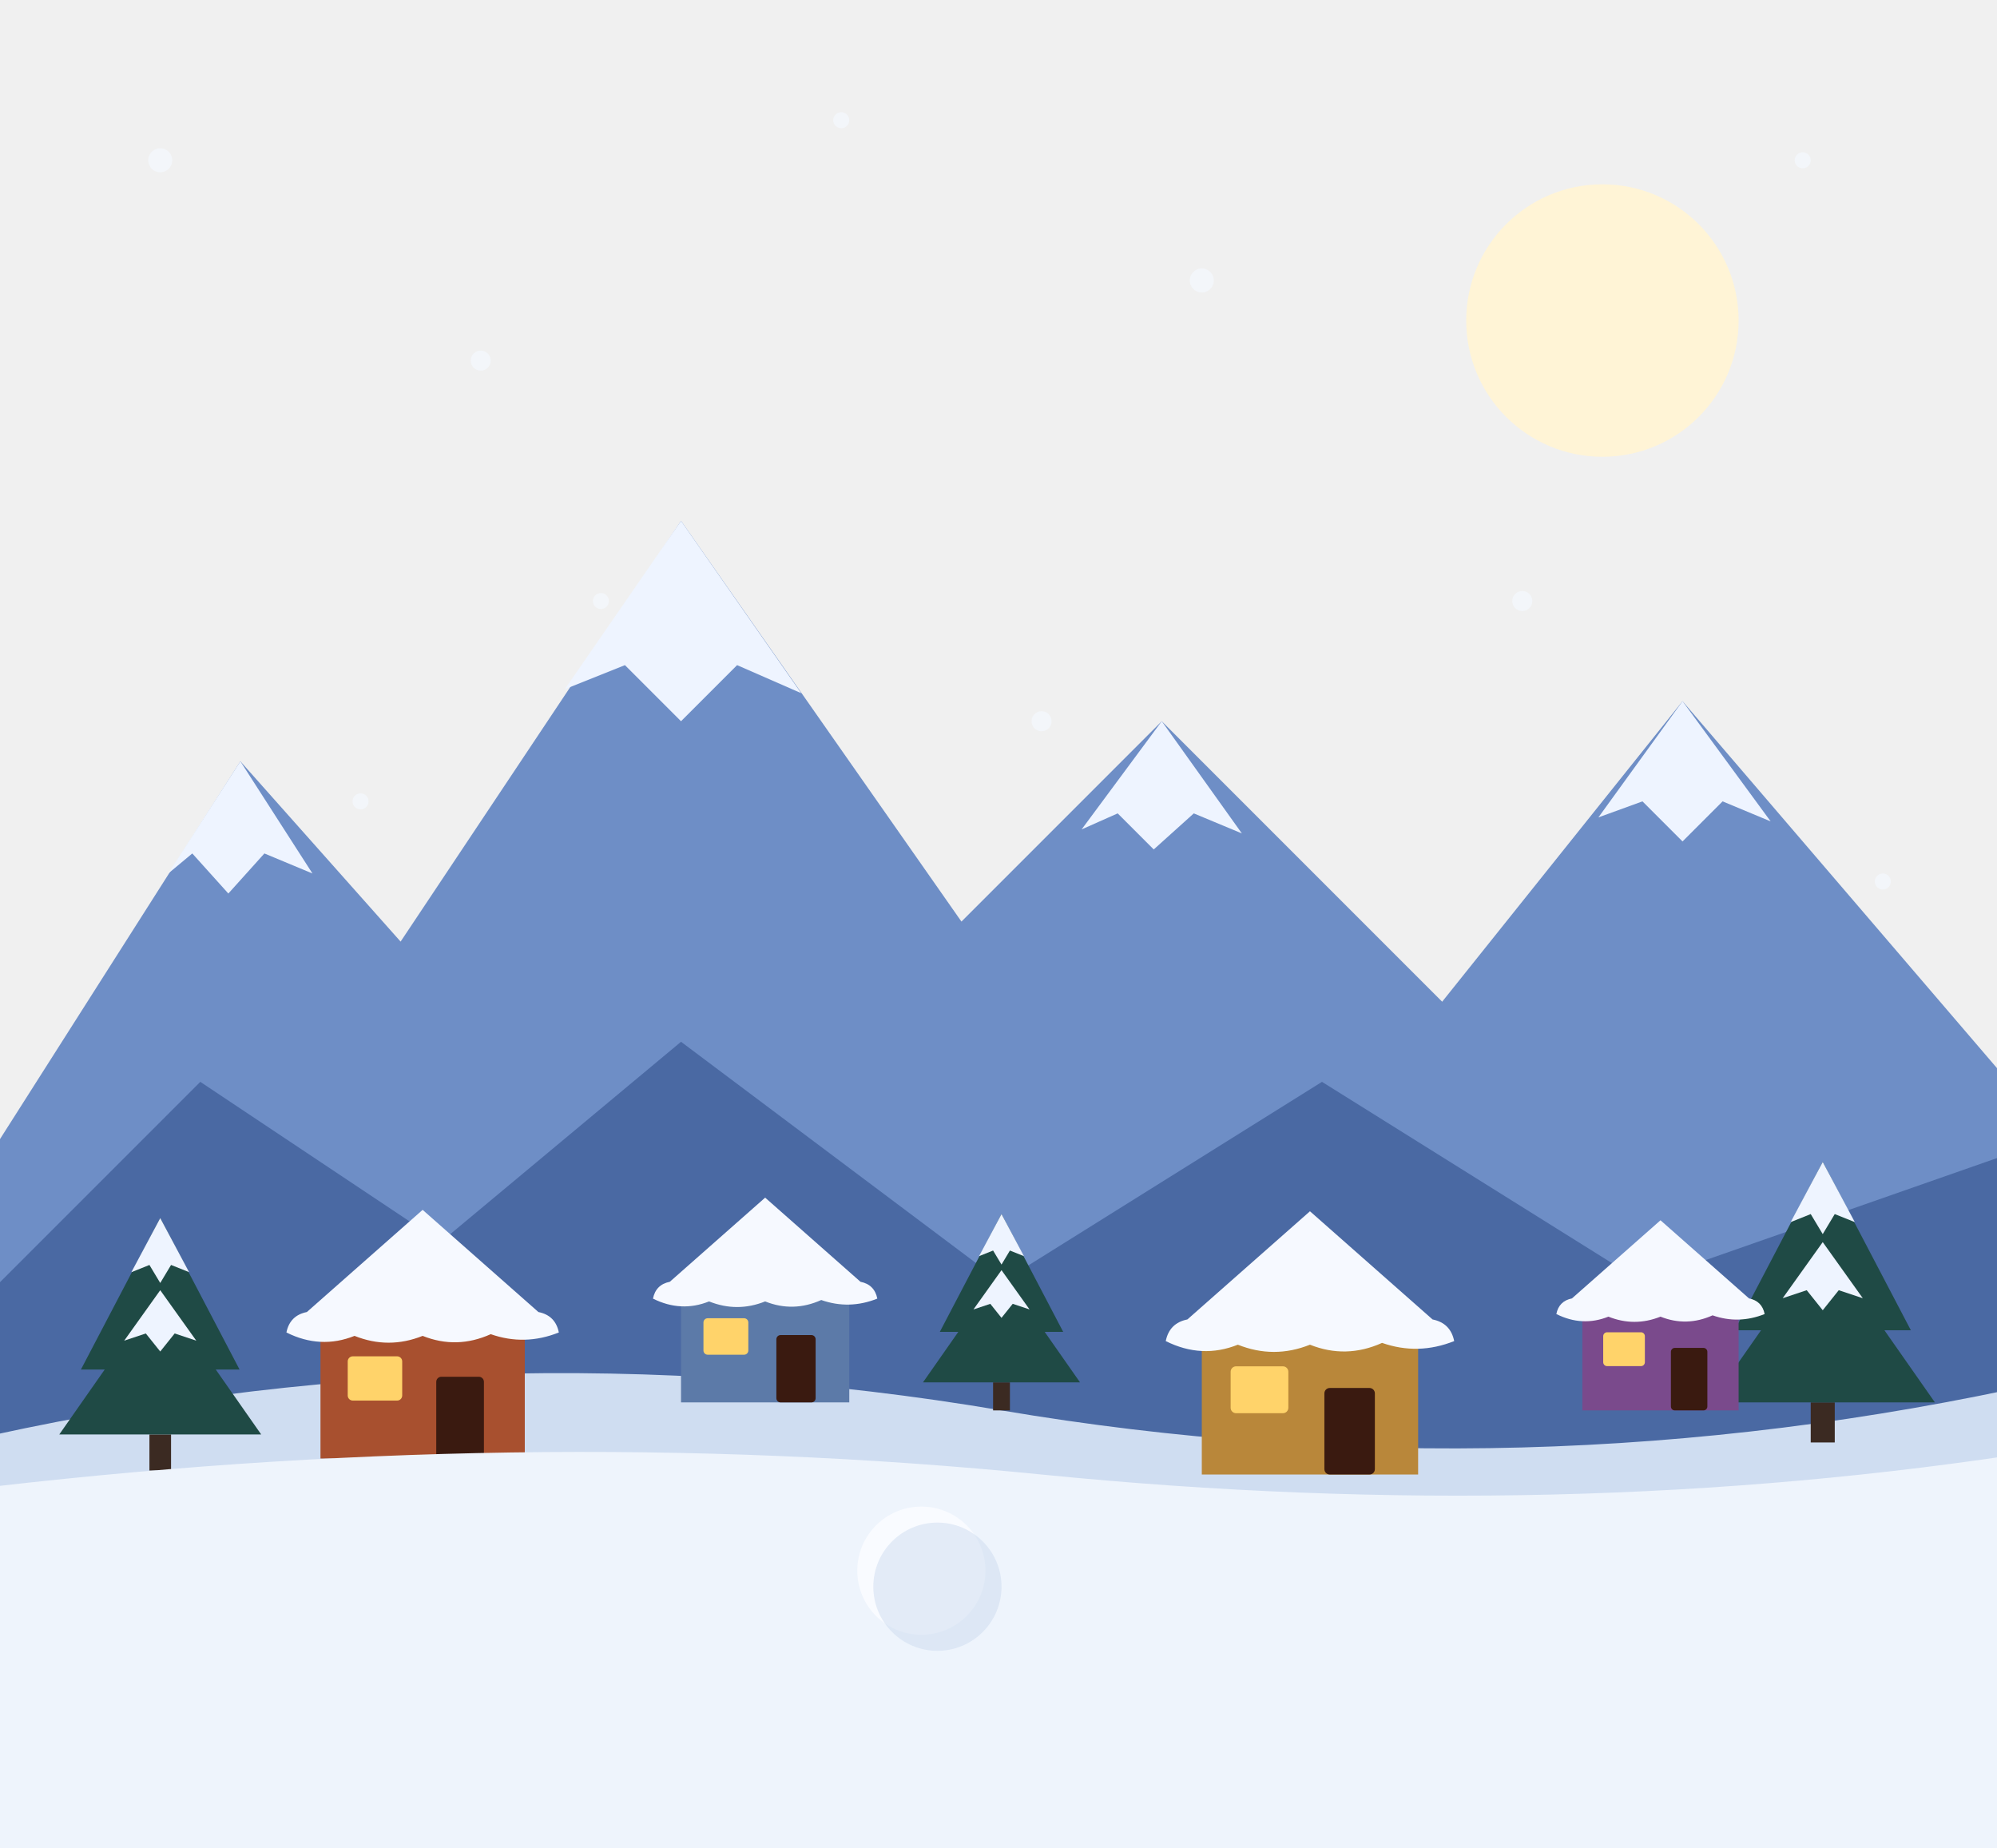
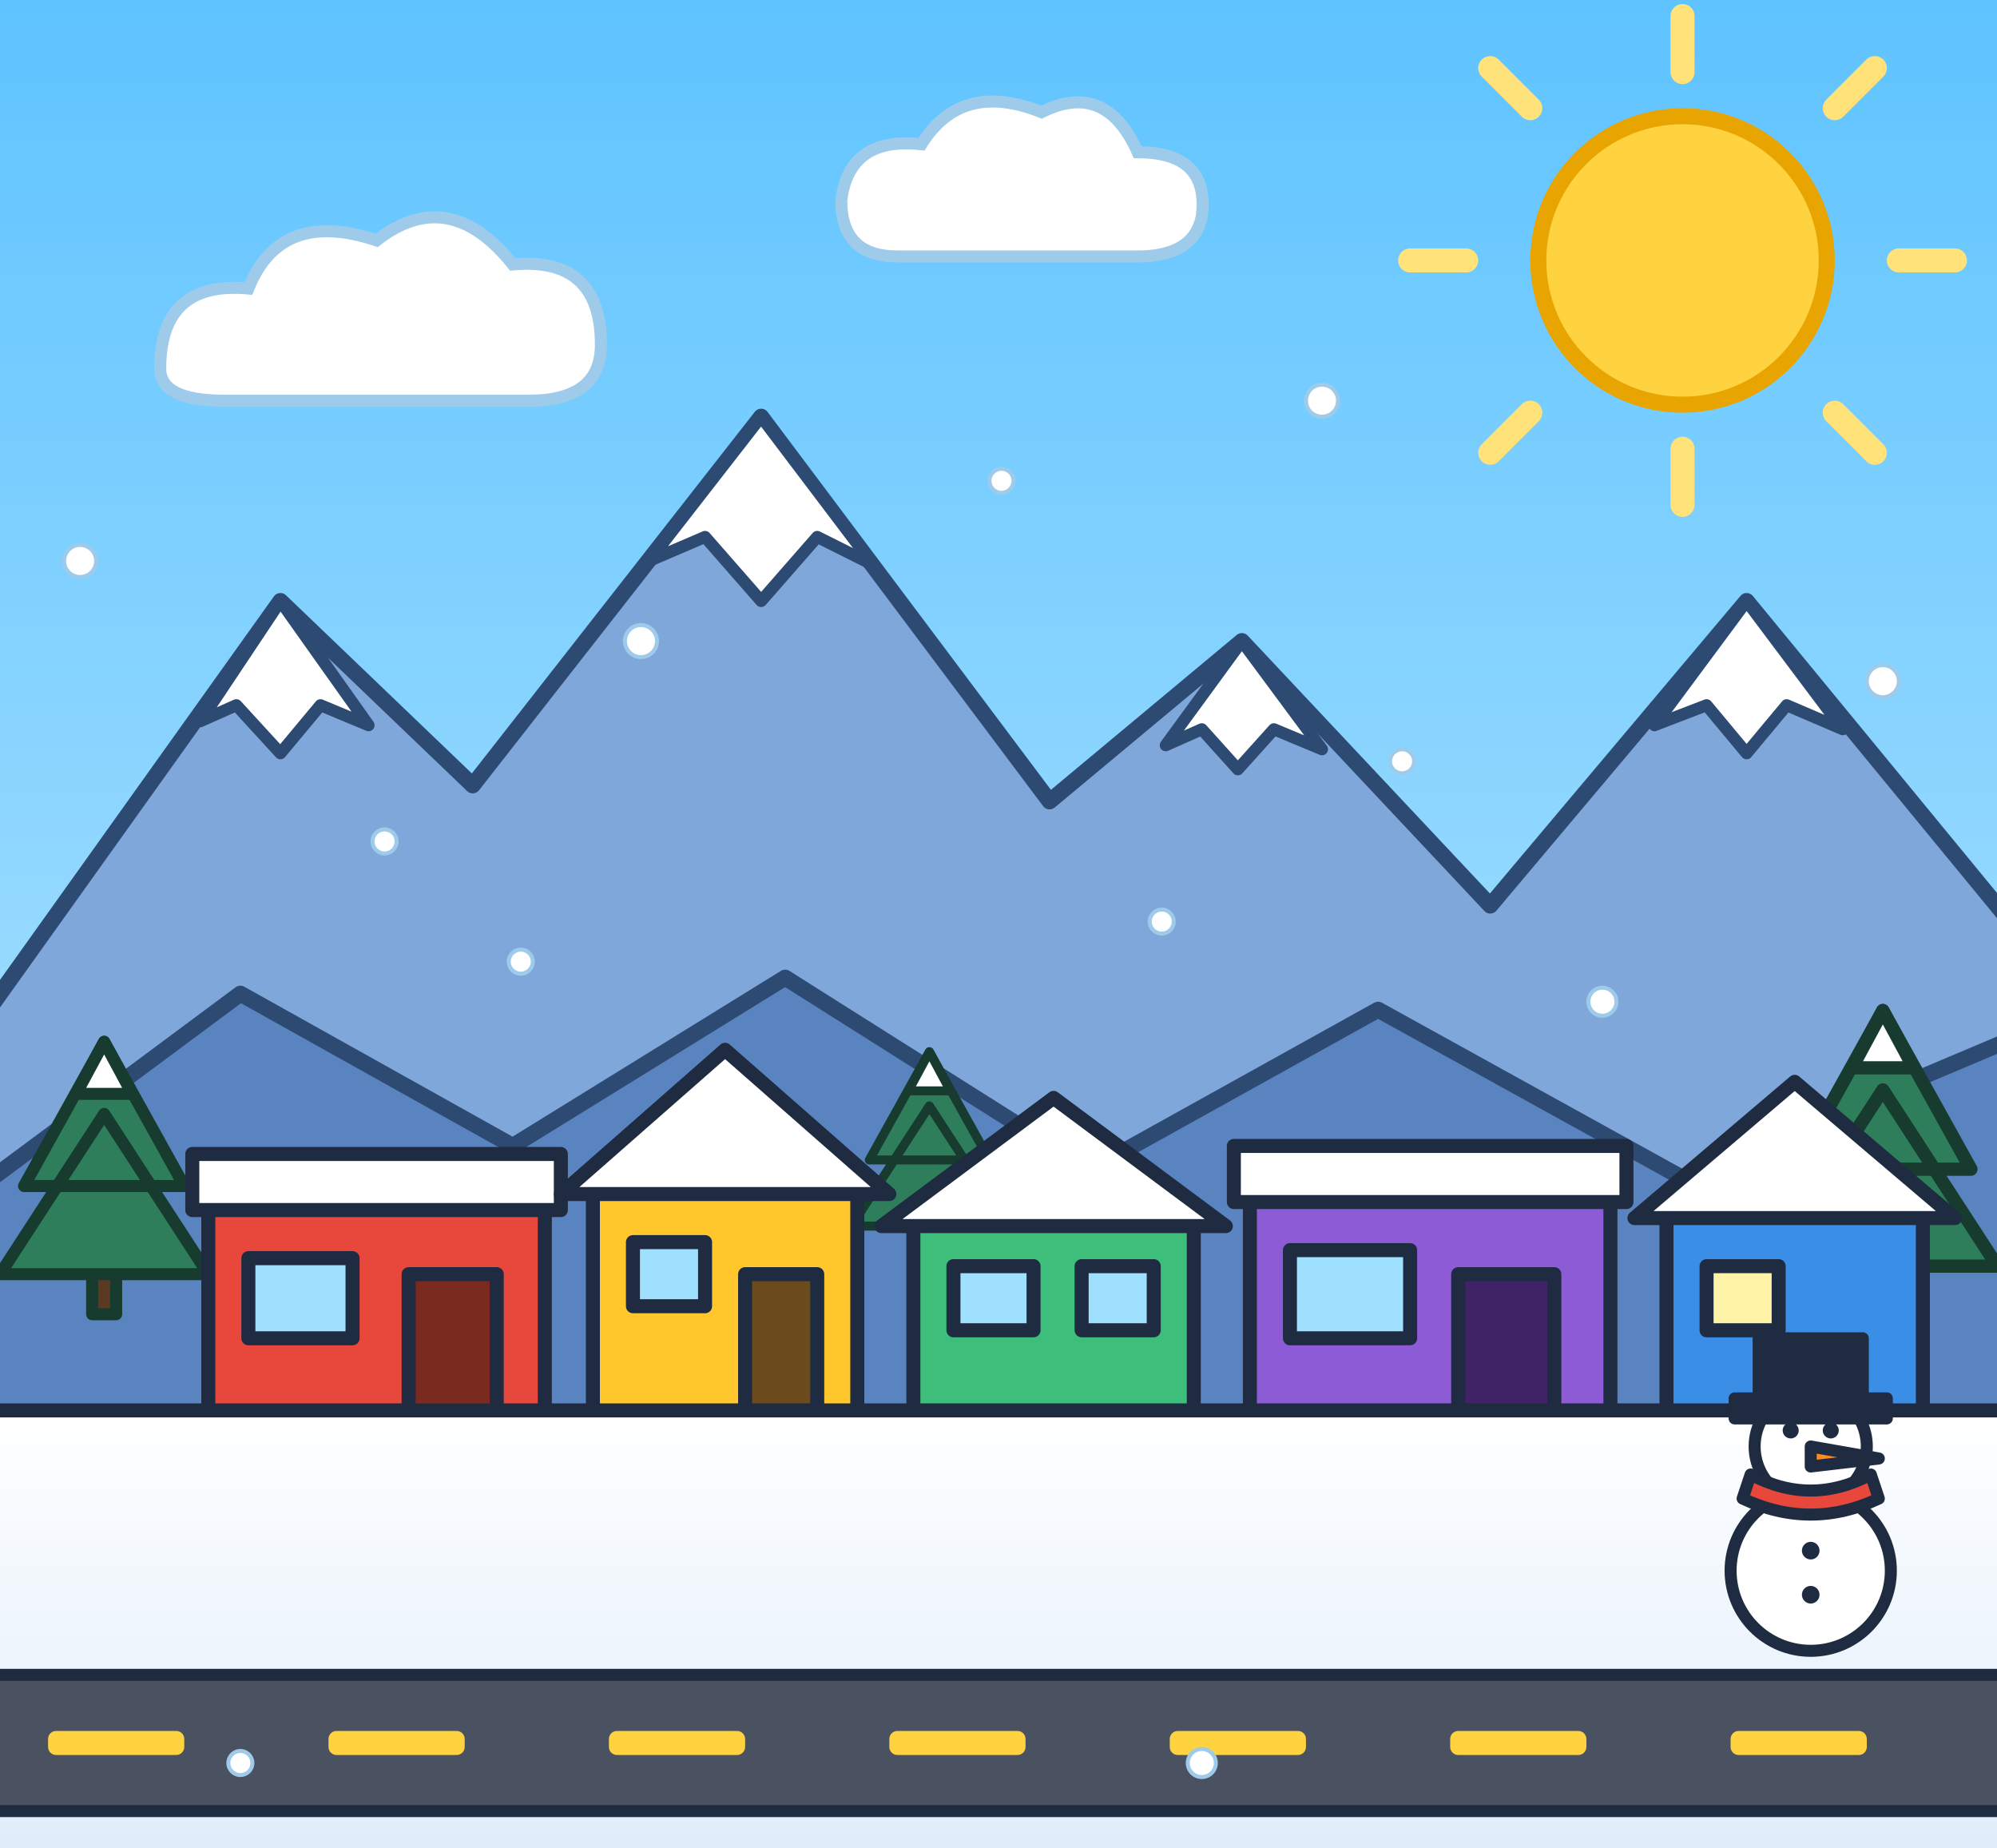
<svg xmlns="http://www.w3.org/2000/svg" version="1.1" viewBox="0 0 498.5 461.1">
-   <circle cx="400" cy="80" r="34" fill="#FFF4D6" />
-   <g fill="#F3F6FA">
-     <circle cx="40" cy="40" r="3" />
-     <circle cx="120" cy="90" r="2.5" />
-     <circle cx="210" cy="30" r="2" />
-     <circle cx="300" cy="70" r="3" />
-     <circle cx="380" cy="150" r="2.5" />
-     <circle cx="450" cy="40" r="2" />
-     <circle cx="90" cy="200" r="2" />
-     <circle cx="260" cy="180" r="2.5" />
-     <circle cx="470" cy="220" r="2" />
-     <circle cx="150" cy="150" r="2" />
+   <defs>
+     <linearGradient id="sky" x1="0" y1="0" x2="0" y2="1">
+       <stop offset="0" stop-color="#5EC3FF" />
+       <stop offset="1" stop-color="#C9EEFF" />
+     </linearGradient>
+     <linearGradient id="snow" x1="0" y1="0" x2="0" y2="1">
+       <stop offset="0" stop-color="#FFFFFF" />
+       <stop offset="1" stop-color="#DCEBFA" />
+     </linearGradient>
+   </defs>
+   <rect x="0" y="0" width="498.5" height="461.1" fill="url(#sky)" />
+   <g stroke="#FFE27A" stroke-width="6" stroke-linecap="round">
+     <path d="M420 18 L420 4 M420 112 L420 126 M366 65 L352 65 M474 65 L488 65 M382 27 L372 17 M458 103 L468 113 M458 27 L468 17 M382 103 L372 113" />
  </g>
-   <path d="M-10 300 L60 190 L100 235 L170 130 L240 230 L290 180 L360 250 L420 175 L510 280 L510 340 L-10 340 Z" fill="#6E8EC6" />
-   <path d="M60 190 L78 218 L66 213 L57 223 L48 213 L42 218 Z M170 130 L200 173 L184 166 L170 180 L156 166 L141 172 Z            M290 180 L310 208 L298 203 L288 212 L279 203 L270 207 Z M420 175 L442 205 L430 200 L420 210 L410 200 L399 204 Z" fill="#EEF4FF" />
-   <path d="M-10 330 L50 270 L110 310 L170 260 L250 320 L330 270 L410 320 L510 285 L510 380 L-10 380 Z" fill="#4A69A3" />
-   <path d="M-10 360 Q120 330 250 352 T510 345 L510 470 L-10 470 Z" fill="#CFDDF1" />
-   <g transform="translate(40,358) scale(0.9)">
-     <rect x="-3" y="0" width="6" height="10" fill="#3B2A22" />
-     <path d="M0 -60 L22 -18 L-22 -18 Z M0 -40 L28 0 L-28 0 Z" fill="#1F4A45" />
-     <path d="M0 -60 L8 -45 L3 -47 L0 -42 L-3 -47 L-8 -45 Z M0 -40 L10 -26 L4 -28 L0 -23 L-4 -28 L-10 -26 Z" fill="#EEF4FF" />
+   <circle cx="420" cy="65" r="36" fill="#FFD23F" stroke="#E8A400" stroke-width="4" />
+   <g fill="#FFFFFF" stroke="#9FCBEA" stroke-width="3">
+     <path d="M40 92 Q40 70 62 72 Q70 52 94 60 Q112 46 128 66 Q150 64 150 86 Q150 100 132 100 L56 100 Q40 100 40 92 Z" />
+     <path d="M210 50 Q212 34 230 36 Q240 20 260 28 Q276 20 284 38 Q302 38 300 54 Q298 64 284 64 L224 64 Q210 64 210 50 Z" />
  </g>
-   <g transform="translate(455,350) scale(1.0)">
-     <rect x="-3" y="0" width="6" height="10" fill="#3B2A22" />
-     <path d="M0 -60 L22 -18 L-22 -18 Z M0 -40 L28 0 L-28 0 Z" fill="#1F4A45" />
-     <path d="M0 -60 L8 -45 L3 -47 L0 -42 L-3 -47 L-8 -45 Z M0 -40 L10 -26 L4 -28 L0 -23 L-4 -28 L-10 -26 Z" fill="#EEF4FF" />
+   <path d="M-10 262 L70 150 L118 196 L190 104 L262 200 L310 160 L372 226 L436 150 L510 240 L510 300 L-10 300 Z" fill="#7FA7D9" stroke="#2D4A73" stroke-width="4" stroke-linejoin="round" />
+   <path d="M70 150 L92 181 L80 176 L70 188 L59 176 L50 180 Z            M190 104 L218 141 L204 134 L190 150 L176 134 L162 140 Z            M310 160 L330 187 L318 182 L309 192 L300 182 L291 186 Z            M436 150 L460 182 L446 176 L436 188 L426 176 L413 181 Z" fill="#FFFFFF" stroke="#2D4A73" stroke-width="3" stroke-linejoin="round" />
+   <path d="M-10 300 L60 248 L128 286 L196 244 L272 292 L344 252 L420 294 L510 256 L510 362 L-10 362 Z" fill="#5A84BF" stroke="#2D4A73" stroke-width="4" stroke-linejoin="round" />
+   <g stroke="#173B2E" stroke-width="3" stroke-linejoin="round">
+     <g transform="translate(26,318)">
+       <rect x="-3" y="-2" width="6" height="12" fill="#5B3A24" />
+       <path d="M0 -58 L20 -22 L-20 -22 Z M0 -40 L26 0 L-26 0 Z" fill="#2E7D5B" />
+       <path d="M0 -58 L7 -45 L-7 -45 Z" fill="#FFFFFF" />
+     </g>
+     <g transform="translate(470,316) scale(1.1)">
+       <rect x="-3" y="-2" width="6" height="12" fill="#5B3A24" />
+       <path d="M0 -58 L20 -22 L-20 -22 Z M0 -40 L26 0 L-26 0 Z" fill="#2E7D5B" />
+       <path d="M0 -58 L7 -45 L-7 -45 Z" fill="#FFFFFF" />
+     </g>
+     <g transform="translate(232,306) scale(0.75)">
+       <rect x="-3" y="-2" width="6" height="12" fill="#5B3A24" />
+       <path d="M0 -58 L20 -22 L-20 -22 Z M0 -40 L26 0 L-26 0 Z" fill="#2E7D5B" />
+       <path d="M0 -58 L7 -45 L-7 -45 Z" fill="#FFFFFF" />
+     </g>
  </g>
-   <g transform="translate(250,345) scale(0.7)">
-     <rect x="-3" y="0" width="6" height="10" fill="#3B2A22" />
-     <path d="M0 -60 L22 -18 L-22 -18 Z M0 -40 L28 0 L-28 0 Z" fill="#1F4A45" />
-     <path d="M0 -60 L8 -45 L3 -47 L0 -42 L-3 -47 L-8 -45 Z M0 -40 L10 -26 L4 -28 L0 -23 L-4 -28 L-10 -26 Z" fill="#EEF4FF" />
+   <g stroke="#1E2B40" stroke-width="3.5" stroke-linejoin="round">
+     <g transform="translate(52,300)">
+       <rect x="0" y="0" width="84" height="54" fill="#E8483B" />
+       <rect x="-4" y="-12" width="92" height="14" fill="#FFFFFF" />
+       <rect x="10" y="14" width="26" height="20" fill="#9FE0FF" />
+       <rect x="50" y="18" width="22" height="36" fill="#7A2A1F" />
+     </g>
+     <g transform="translate(148,296)">
+       <rect x="0" y="0" width="66" height="58" fill="#FFC72C" />
+       <path d="M-8 2 L33 -34 L74 2 Z" fill="#FFFFFF" />
+       <rect x="10" y="14" width="18" height="16" fill="#9FE0FF" />
+       <rect x="38" y="22" width="18" height="36" fill="#6B4A1E" />
+     </g>
+     <g transform="translate(228,304)">
+       <rect x="0" y="0" width="70" height="50" fill="#3DBE7A" />
+       <path d="M-8 2 L35 -30 L78 2 Z" fill="#FFFFFF" />
+       <rect x="10" y="12" width="20" height="16" fill="#9FE0FF" />
+       <rect x="42" y="12" width="18" height="16" fill="#9FE0FF" />
+     </g>
+     <g transform="translate(312,298)">
+       <rect x="0" y="0" width="90" height="56" fill="#8E5BD6" />
+       <rect x="-4" y="-12" width="98" height="14" fill="#FFFFFF" />
+       <rect x="10" y="14" width="30" height="22" fill="#9FE0FF" />
+       <rect x="52" y="20" width="24" height="36" fill="#3F2366" />
+     </g>
+     <g transform="translate(416,302)">
+       <rect x="0" y="0" width="64" height="52" fill="#3A8EE6" />
+       <path d="M-8 2 L32 -32 L72 2 Z" fill="#FFFFFF" />
+       <rect x="10" y="14" width="18" height="16" fill="#FFF3A8" />
+     </g>
  </g>
-   <g transform="translate(80,330) scale(0.85)">
-     <rect x="0" y="0" width="60" height="40" fill="#A8502F" />
-     <rect x="8" y="10" width="16" height="13" rx="1.5" fill="#FFD36A" />
-     <rect x="34" y="16" width="14" height="24" rx="1.5" fill="#3A1A10" />
-     <path d="M-8 2 L30 -30 L68 2 Z" fill="#5A2618" />
-     <path d="M-10 3 Q-9 -2 -4 -3 L30 -33 L64 -3 Q69 -2 70 3 Q60 7 50 3.5 Q40 8 30 4 Q20 8 10 4 Q0 8 -10 3 Z" fill="#F6F9FF" />
+   <path d="M-10 352 L510 352 L510 470 L-10 470 Z" fill="url(#snow)" stroke="#1E2B40" stroke-width="3.5" />
+   <path d="M-10 418 L510 418 L510 452 L-10 452 Z" fill="#4A5262" stroke="#1E2B40" stroke-width="3" />
+   <g fill="#FFD23F">
+     <rect x="12" y="432" width="34" height="6" rx="2" />
+     <rect x="82" y="432" width="34" height="6" rx="2" />
+     <rect x="152" y="432" width="34" height="6" rx="2" />
+     <rect x="222" y="432" width="34" height="6" rx="2" />
+     <rect x="292" y="432" width="34" height="6" rx="2" />
+     <rect x="362" y="432" width="34" height="6" rx="2" />
+     <rect x="432" y="432" width="34" height="6" rx="2" />
  </g>
-   <g transform="translate(170,322) scale(0.7)">
-     <rect x="0" y="0" width="60" height="40" fill="#5C7AA8" />
-     <rect x="8" y="10" width="16" height="13" rx="1.5" fill="#FFD36A" />
-     <rect x="34" y="16" width="14" height="24" rx="1.5" fill="#3A1A10" />
-     <path d="M-8 2 L30 -30 L68 2 Z" fill="#2E4466" />
-     <path d="M-10 3 Q-9 -2 -4 -3 L30 -33 L64 -3 Q69 -2 70 3 Q60 7 50 3.5 Q40 8 30 4 Q20 8 10 4 Q0 8 -10 3 Z" fill="#F6F9FF" />
+   <g stroke="#1E2B40" stroke-width="3" stroke-linejoin="round">
+     <circle cx="452" cy="392" r="20" fill="#FFFFFF" />
+     <circle cx="452" cy="361" r="14" fill="#FFFFFF" />
+     <path d="M437 368 Q452 376 467 368 L469 374 Q452 382 435 374 Z" fill="#E8483B" />
+     <path d="M452 361 L469 364 L452 366 Z" fill="#FF8A1F" />
+     <rect x="439" y="334" width="26" height="17" fill="#1E2B40" />
+     <rect x="433" y="349" width="38" height="5" fill="#1E2B40" />
  </g>
-   <g transform="translate(300,332) scale(0.9)">
-     <rect x="0" y="0" width="60" height="40" fill="#B9873A" />
-     <rect x="8" y="10" width="16" height="13" rx="1.5" fill="#FFD36A" />
-     <rect x="34" y="16" width="14" height="24" rx="1.5" fill="#3A1A10" />
-     <path d="M-8 2 L30 -30 L68 2 Z" fill="#5E3F18" />
-     <path d="M-10 3 Q-9 -2 -4 -3 L30 -33 L64 -3 Q69 -2 70 3 Q60 7 50 3.5 Q40 8 30 4 Q20 8 10 4 Q0 8 -10 3 Z" fill="#F6F9FF" />
+   <g fill="#1E2B40">
+     <circle cx="447" cy="357" r="2" />
+     <circle cx="457" cy="357" r="2" />
+     <circle cx="452" cy="387" r="2.2" />
+     <circle cx="452" cy="398" r="2.2" />
  </g>
-   <g transform="translate(395,326) scale(0.65)">
-     <rect x="0" y="0" width="60" height="40" fill="#7A4A8C" />
-     <rect x="8" y="10" width="16" height="13" rx="1.5" fill="#FFD36A" />
-     <rect x="34" y="16" width="14" height="24" rx="1.5" fill="#3A1A10" />
-     <path d="M-8 2 L30 -30 L68 2 Z" fill="#3D2346" />
-     <path d="M-10 3 Q-9 -2 -4 -3 L30 -33 L64 -3 Q69 -2 70 3 Q60 7 50 3.5 Q40 8 30 4 Q20 8 10 4 Q0 8 -10 3 Z" fill="#F6F9FF" />
+   <g fill="#FFFFFF" stroke="#9FCBEA" stroke-width="1">
+     <circle cx="20" cy="140" r="4" />
+     <circle cx="96" cy="210" r="3" />
+     <circle cx="160" cy="160" r="4" />
+     <circle cx="250" cy="120" r="3" />
+     <circle cx="330" cy="100" r="4" />
+     <circle cx="350" cy="190" r="3" />
+     <circle cx="470" cy="170" r="4" />
+     <circle cx="130" cy="240" r="3" />
+     <circle cx="290" cy="230" r="3" />
+     <circle cx="400" cy="250" r="3.5" />
+     <circle cx="60" cy="440" r="3" />
+     <circle cx="300" cy="440" r="3.5" />
  </g>
-   <path d="M-10 372 Q130 355 260 368 T510 362 L510 470 L-10 470 Z" fill="#EEF4FC" />
-   <circle cx="230" cy="392" r="16" fill="#F9FBFF" />
-   <circle cx="234" cy="396" r="16" fill="#C9D8EE" fill-opacity="0.45" />
</svg>
